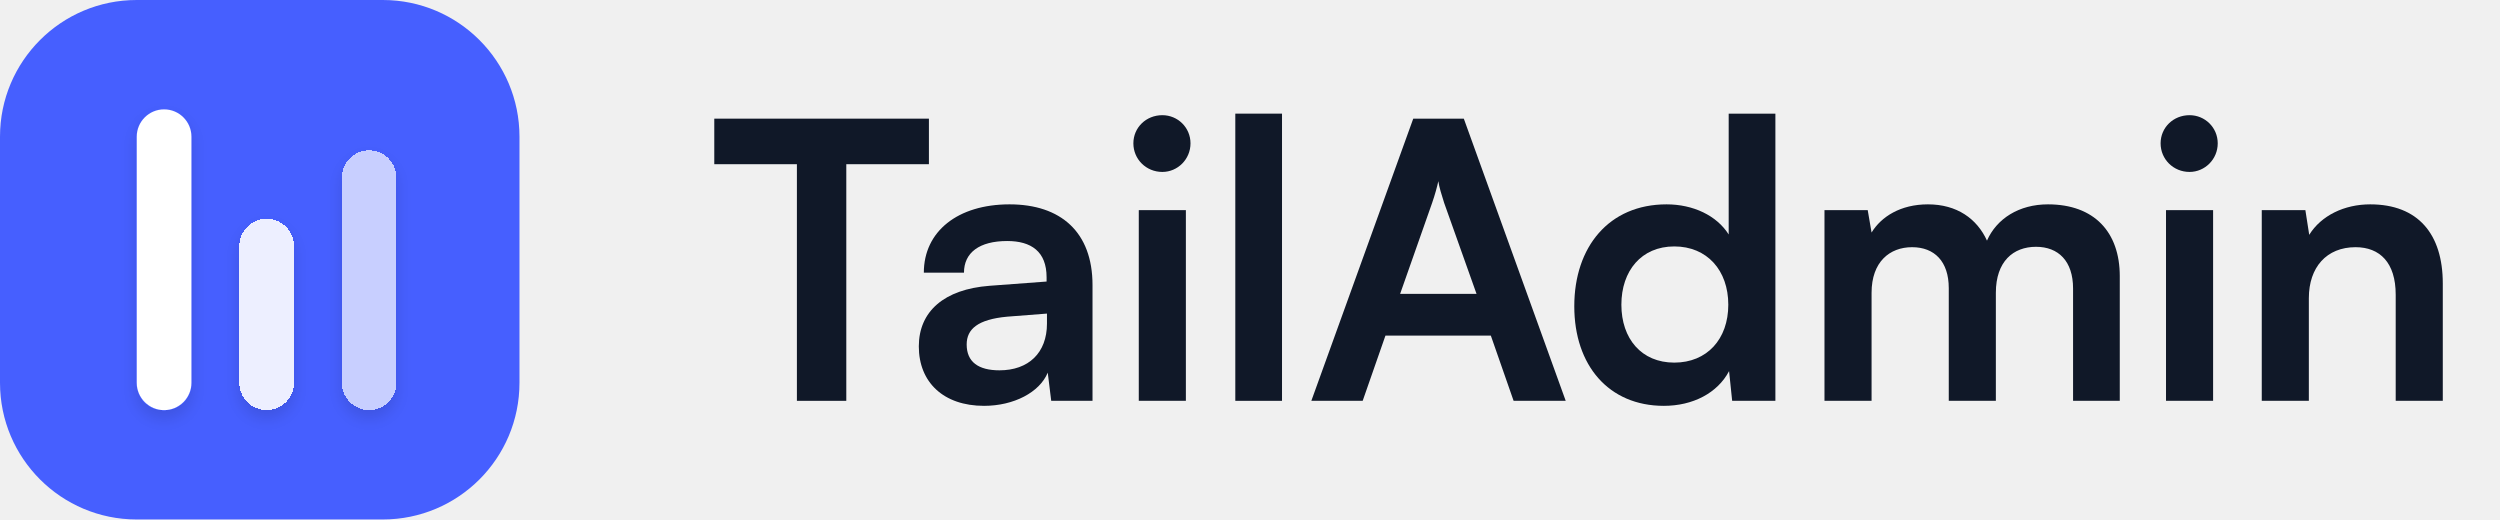
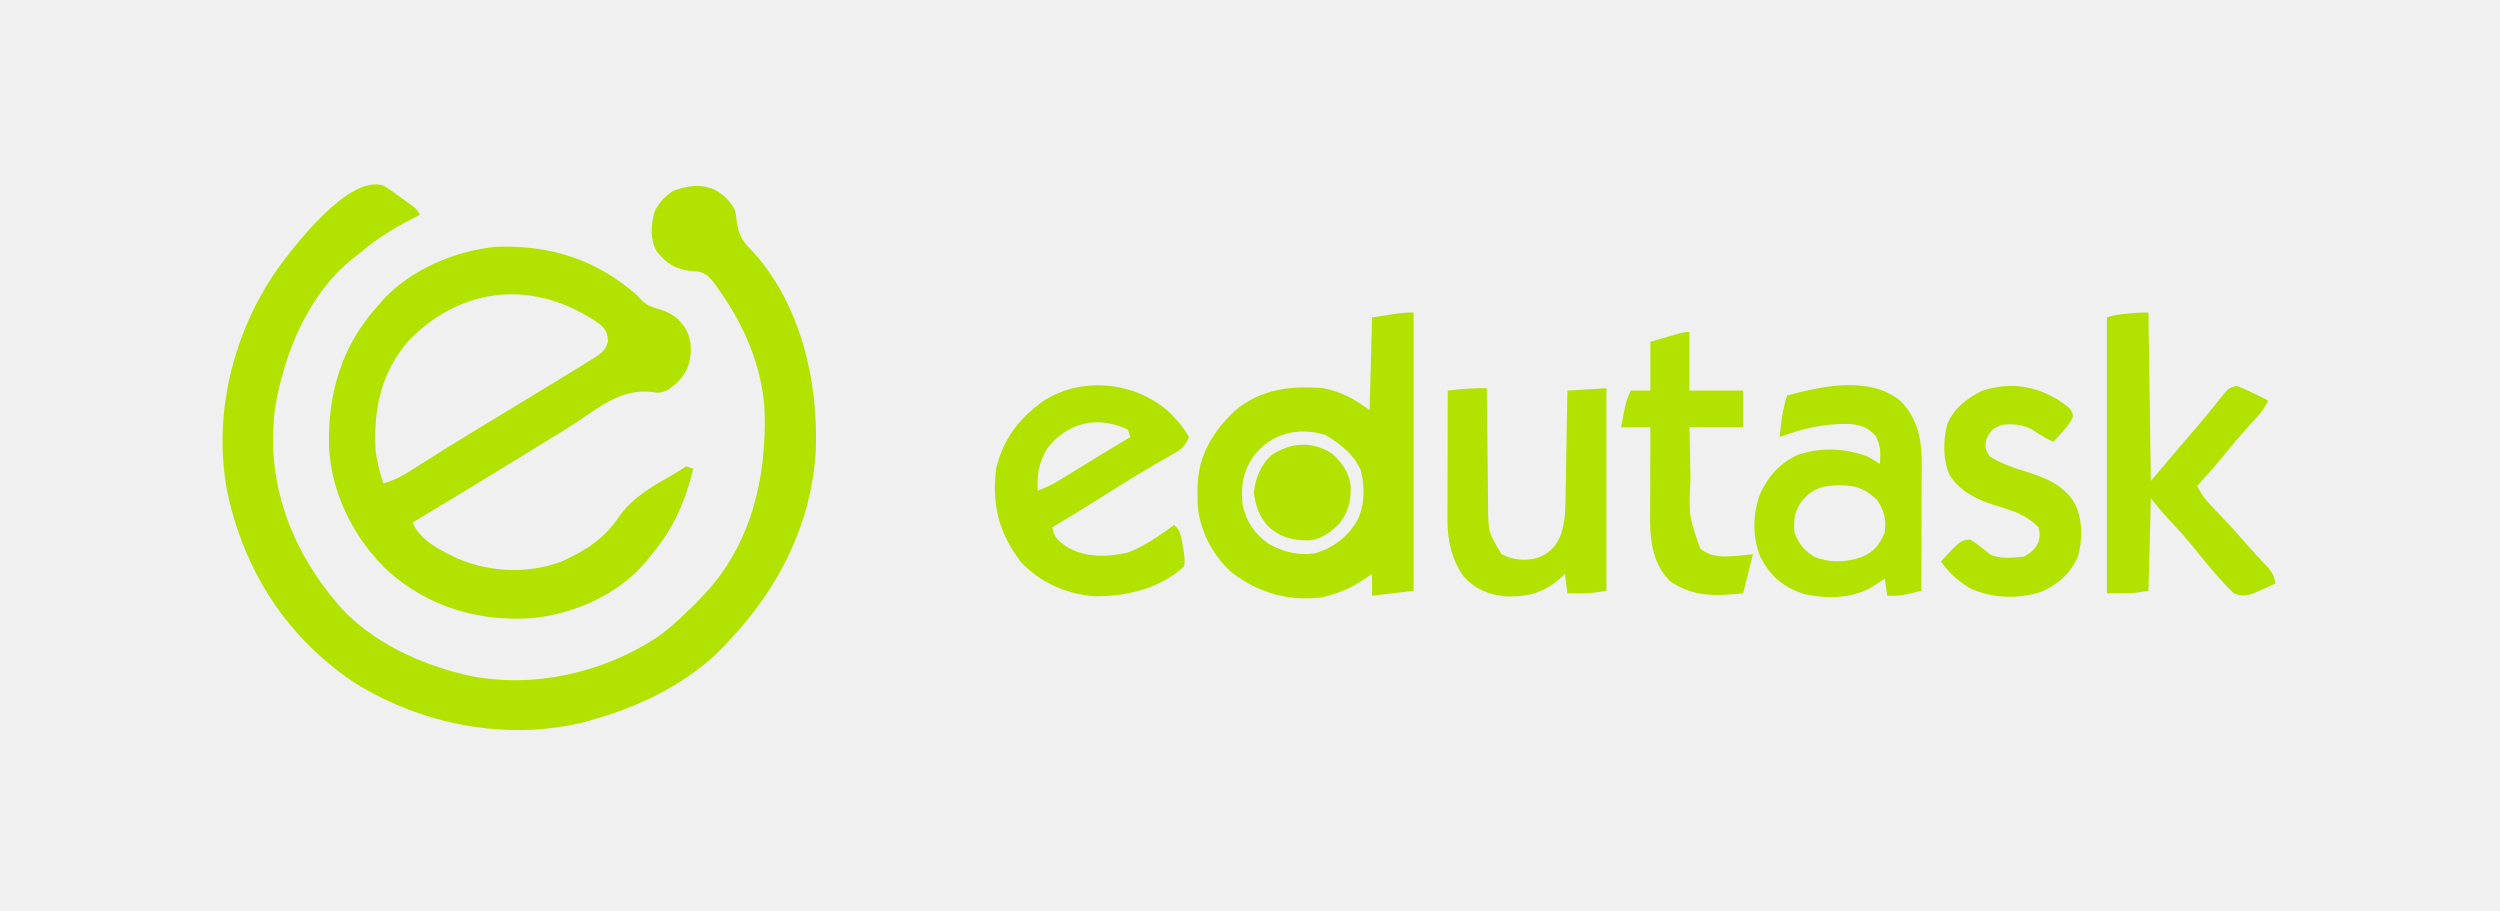
- <svg xmlns="http://www.w3.org/2000/svg" width="154" height="32" viewBox="0 0 154 32" fill="none">
-   <path d="M0 8.421C0 3.77 3.77 0 8.421 0H23.579C28.23 0 32 3.77 32 8.421V23.579C32 28.23 28.23 32 23.579 32H8.421C3.77 32 0 28.23 0 23.579V8.421Z" fill="#465FFF" />
-   <g filter="url(#filter0_d_1624_24907)">
-     <path d="M8.424 8.422C8.424 7.491 9.178 6.737 10.108 6.737V6.737C11.038 6.737 11.792 7.491 11.792 8.422V23.579C11.792 24.51 11.038 25.264 10.108 25.264V25.264C9.178 25.264 8.424 24.51 8.424 23.579V8.422Z" fill="white" />
-   </g>
-   <g filter="url(#filter1_d_1624_24907)">
-     <path d="M14.742 15.157C14.742 14.227 15.496 13.473 16.426 13.473V13.473C17.357 13.473 18.111 14.227 18.111 15.157V23.578C18.111 24.508 17.357 25.262 16.426 25.262V25.262C15.496 25.262 14.742 24.508 14.742 23.578V15.157Z" fill="white" fill-opacity="0.9" shape-rendering="crispEdges" />
-   </g>
-   <g filter="url(#filter2_d_1624_24907)">
-     <path d="M21.055 10.946C21.055 10.016 21.809 9.262 22.739 9.262V9.262C23.669 9.262 24.423 10.016 24.423 10.946V23.578C24.423 24.508 23.669 25.262 22.739 25.262V25.262C21.809 25.262 21.055 24.508 21.055 23.578V10.946Z" fill="white" fill-opacity="0.7" shape-rendering="crispEdges" />
-   </g>
-   <path d="M44 10.115H49.089V24.691H52.132V10.115H57.221V7.309H44V10.115Z" fill="#101828" />
-   <path d="M60.617 25C62.448 25 64.042 24.168 64.541 22.955L64.755 24.691H67.299V17.558C67.299 14.3 65.349 12.588 62.187 12.588C59.001 12.588 56.908 14.252 56.908 16.797H59.381C59.381 15.56 60.332 14.847 62.044 14.847C63.519 14.847 64.47 15.489 64.47 17.082V17.343L60.95 17.605C58.168 17.819 56.599 19.174 56.599 21.338C56.599 23.549 58.121 25 60.617 25ZM61.569 22.812C60.261 22.812 59.547 22.289 59.547 21.219C59.547 20.268 60.237 19.674 62.044 19.507L64.493 19.317V19.935C64.493 21.742 63.352 22.812 61.569 22.812Z" fill="#101828" />
-   <path d="M71.6 10.591C72.551 10.591 73.335 9.806 73.335 8.831C73.335 7.856 72.551 7.095 71.6 7.095C70.601 7.095 69.816 7.856 69.816 8.831C69.816 9.806 70.601 10.591 71.6 10.591ZM70.149 24.691H73.05V12.944H70.149V24.691Z" fill="#101828" />
-   <path d="M78.972 24.691V7H76.095V24.691H78.972Z" fill="#101828" />
-   <path d="M83.941 24.691L85.344 20.672H91.835L93.238 24.691H96.448L90.171 7.309H87.056L80.778 24.691H83.941ZM88.221 12.493C88.387 12.017 88.53 11.494 88.601 11.161C88.649 11.518 88.815 12.041 88.958 12.493L90.955 18.104H86.247L88.221 12.493Z" fill="#101828" />
-   <path d="M102.493 25C104.276 25 105.798 24.215 106.511 22.86L106.701 24.691H109.364V7H106.487V14.443C105.75 13.277 104.3 12.588 102.659 12.588C99.116 12.588 96.976 15.203 96.976 18.865C96.976 22.503 99.092 25 102.493 25ZM103.135 22.337C101.113 22.337 99.877 20.863 99.877 18.77C99.877 16.678 101.113 15.18 103.135 15.18C105.156 15.18 106.463 16.654 106.463 18.77C106.463 20.886 105.156 22.337 103.135 22.337Z" fill="#101828" />
-   <path d="M115.289 24.691V18.033C115.289 16.131 116.406 15.227 117.785 15.227C119.164 15.227 120.044 16.107 120.044 17.748V24.691H122.945V18.033C122.945 16.107 124.015 15.203 125.418 15.203C126.797 15.203 127.701 16.083 127.701 17.771V24.691H130.578V17.011C130.578 14.3 129.008 12.588 126.155 12.588C124.372 12.588 122.993 13.468 122.398 14.823C121.78 13.468 120.543 12.588 118.76 12.588C117.072 12.588 115.883 13.349 115.289 14.324L115.051 12.944H112.388V24.691H115.289Z" fill="#101828" />
-   <path d="M134.876 10.591C135.827 10.591 136.612 9.806 136.612 8.831C136.612 7.856 135.827 7.095 134.876 7.095C133.877 7.095 133.093 7.856 133.093 8.831C133.093 9.806 133.877 10.591 134.876 10.591ZM133.426 24.691H136.327V12.944H133.426V24.691Z" fill="#101828" />
-   <path d="M142.225 24.691V18.366C142.225 16.464 143.318 15.227 145.102 15.227C146.6 15.227 147.575 16.178 147.575 18.152V24.691H150.476V17.462C150.476 14.419 148.954 12.588 146.005 12.588C144.412 12.588 142.985 13.277 142.248 14.466L142.011 12.944H139.324V24.691H142.225Z" fill="#101828" />
-   <defs>
-     <filter id="filter0_d_1624_24907" x="7.424" y="6.237" width="5.368" height="20.526" filterUnits="userSpaceOnUse" color-interpolation-filters="sRGB">
-       <feFlood flood-opacity="0" result="BackgroundImageFix" />
-       <feColorMatrix in="SourceAlpha" type="matrix" values="0 0 0 0 0 0 0 0 0 0 0 0 0 0 0 0 0 0 127 0" result="hardAlpha" />
-       <feOffset dy="0.5" />
-       <feGaussianBlur stdDeviation="0.5" />
-       <feComposite in2="hardAlpha" operator="out" />
-       <feColorMatrix type="matrix" values="0 0 0 0 0 0 0 0 0 0 0 0 0 0 0 0 0 0 0.12 0" />
-       <feBlend mode="normal" in2="BackgroundImageFix" result="effect1_dropShadow_1624_24907" />
-       <feBlend mode="normal" in="SourceGraphic" in2="effect1_dropShadow_1624_24907" result="shape" />
-     </filter>
-     <filter id="filter1_d_1624_24907" x="13.742" y="12.973" width="5.368" height="13.79" filterUnits="userSpaceOnUse" color-interpolation-filters="sRGB">
-       <feFlood flood-opacity="0" result="BackgroundImageFix" />
-       <feColorMatrix in="SourceAlpha" type="matrix" values="0 0 0 0 0 0 0 0 0 0 0 0 0 0 0 0 0 0 127 0" result="hardAlpha" />
-       <feOffset dy="0.5" />
-       <feGaussianBlur stdDeviation="0.5" />
-       <feComposite in2="hardAlpha" operator="out" />
-       <feColorMatrix type="matrix" values="0 0 0 0 0 0 0 0 0 0 0 0 0 0 0 0 0 0 0.12 0" />
-       <feBlend mode="normal" in2="BackgroundImageFix" result="effect1_dropShadow_1624_24907" />
-       <feBlend mode="normal" in="SourceGraphic" in2="effect1_dropShadow_1624_24907" result="shape" />
-     </filter>
-     <filter id="filter2_d_1624_24907" x="20.055" y="8.762" width="5.368" height="18" filterUnits="userSpaceOnUse" color-interpolation-filters="sRGB">
-       <feFlood flood-opacity="0" result="BackgroundImageFix" />
-       <feColorMatrix in="SourceAlpha" type="matrix" values="0 0 0 0 0 0 0 0 0 0 0 0 0 0 0 0 0 0 127 0" result="hardAlpha" />
-       <feOffset dy="0.5" />
-       <feGaussianBlur stdDeviation="0.5" />
-       <feComposite in2="hardAlpha" operator="out" />
-       <feColorMatrix type="matrix" values="0 0 0 0 0 0 0 0 0 0 0 0 0 0 0 0 0 0 0.12 0" />
-       <feBlend mode="normal" in2="BackgroundImageFix" result="effect1_dropShadow_1624_24907" />
-       <feBlend mode="normal" in="SourceGraphic" in2="effect1_dropShadow_1624_24907" result="shape" />
-     </filter>
-   </defs>
+ <svg xmlns="http://www.w3.org/2000/svg" version="1.1" width="1024" height="373">
+   <path d="M0 0 C1.723 1 1.723 1 3.418 2.215 C4.032 2.654 4.646 3.093 5.279 3.545 C5.909 4.004 6.539 4.464 7.188 4.938 C8.149 5.621 8.149 5.621 9.131 6.318 C13.867 9.734 13.867 9.734 15 12 C13.55 12.727 13.55 12.727 12.07 13.469 C3.975 17.606 -3.106 22.008 -10 28 C-10.587 28.443 -11.173 28.887 -11.777 29.344 C-30.652 43.91 -40.771 69.002 -44.465 91.879 C-44.737 94.259 -44.905 96.607 -45 99 C-45.04 99.759 -45.08 100.519 -45.121 101.301 C-45.85 127.497 -35.771 151.321 -19 171 C-18.441 171.661 -17.881 172.323 -17.305 173.004 C-4.615 186.746 14.093 195.587 32 200 C33.352 200.336 33.352 200.336 34.73 200.68 C61.043 206.098 89.305 199.841 111.684 185.336 C116.542 182.015 120.829 178.139 125 174 C125.887 173.154 126.774 172.309 127.688 171.438 C128.832 170.231 128.832 170.231 130 169 C130.518 168.465 131.036 167.93 131.57 167.379 C150.923 146.507 157.024 119.617 156.179 92.029 C155.095 73.694 147.61 56.744 137 42 C136.609 41.439 136.217 40.877 135.814 40.299 C133.779 37.577 132.487 36.134 129.168 35.223 C128.184 35.17 127.201 35.117 126.188 35.062 C119.708 34.272 116.094 32.056 112 27 C109.192 21.945 109.66 16.497 111 11 C112.871 6.988 115.141 4.572 118.812 2.125 C125.052 -0.077 130.004 -0.817 136.109 1.875 C139.627 3.968 142.055 6.385 144 10 C144.531 12.586 144.531 12.586 144.875 15.375 C145.655 21.023 147.733 23.388 151.648 27.375 C171.004 48.981 178.225 80.245 177.144 108.502 C175.432 138.279 162.228 164.551 142 186 C141.388 186.677 140.775 187.354 140.145 188.051 C125.529 203.601 105.306 213.384 85 219 C83.8 219.34 82.6 219.681 81.363 220.031 C49.754 227.412 16.092 220.769 -11.301 203.977 C-39.446 185.303 -57.148 157.891 -64 125 C-69.787 93.637 -61.637 60.759 -43.762 34.742 C-36.48 24.664 -14.073 -4.564 0 0 Z " fill="#B1E200" transform="translate(157,76)" />
+   <path d="M0 0 C0.643 0.704 1.286 1.408 1.949 2.133 C4.364 4.331 6.246 4.891 9.375 5.75 C14.416 7.475 17.106 9.368 19.973 13.863 C22.424 18.961 22.446 23.196 21 28.625 C19.22 33.389 16.251 36.295 12 39 C9 40 9 40 6.453 39.605 C-6.149 37.961 -14.781 45.271 -24.838 51.93 C-30.15 55.408 -35.581 58.692 -41 62 C-43.184 63.344 -45.368 64.689 -47.551 66.035 C-62.31 75.117 -77.121 84.115 -92 93 C-89.096 100.367 -80.188 104.637 -73.375 107.875 C-60.059 113.438 -44.623 114.131 -31 109 C-20.822 104.346 -13.438 99.669 -7.25 90.375 C-1.508 82.372 6.64 77.98 15.058 73.138 C16.742 72.151 18.376 71.082 20 70 C20.99 70.33 21.98 70.66 23 71 C19.658 84.291 14.961 95.433 6 106 C5.228 106.972 4.456 107.944 3.66 108.945 C-7.734 122.577 -25.946 130.576 -43.406 132.228 C-65.025 133.572 -85.078 127.726 -101.544 113.347 C-115.739 100.257 -125.36 81.28 -126.238 61.855 C-126.766 39.927 -121.008 20.451 -106 4 C-105.483 3.392 -104.966 2.783 -104.434 2.156 C-92.958 -10.498 -74.586 -18.367 -57.785 -19.895 C-35.704 -20.731 -16.723 -14.726 0 0 Z M-93.812 18.75 C-104.827 31.616 -108.023 46.365 -107.19 62.842 C-106.76 67.718 -105.527 72.365 -104 77 C-98.606 75.521 -94.497 72.965 -89.875 69.938 C-81.742 64.706 -73.523 59.63 -65.25 54.625 C-64.047 53.896 -62.844 53.168 -61.642 52.439 C-58.667 50.638 -55.692 48.838 -52.716 47.038 C-44.464 42.047 -36.221 37.042 -28 32 C-26.857 31.303 -26.857 31.303 -25.692 30.593 C-23.684 29.364 -21.684 28.123 -19.688 26.875 C-18.619 26.212 -17.55 25.55 -16.449 24.867 C-13.956 22.966 -12.843 21.999 -12 19 C-12.101 15.585 -12.64 14.357 -15.082 11.938 C-41.003 -6.456 -71.485 -4.511 -93.812 18.75 Z " fill="#B1E200" transform="translate(261,121)" />
+   <path d="M0 0 C0 37.62 0 75.24 0 114 C-8.415 114.99 -8.415 114.99 -17 116 C-17 113.03 -17 110.06 -17 107 C-17.545 107.398 -18.091 107.797 -18.652 108.207 C-23.92 111.908 -28.78 114.356 -35 116 C-35.804 116.227 -36.609 116.454 -37.438 116.688 C-51.267 118.374 -63.612 114.848 -74.625 106.375 C-82.446 99.299 -87.767 88.93 -88.469 78.387 C-88.503 76.821 -88.513 75.254 -88.5 73.688 C-88.495 72.861 -88.49 72.034 -88.485 71.182 C-88.129 58.608 -82.269 48.83 -73.312 40.312 C-62.7 31.377 -50.348 29.856 -37 31 C-29.181 32.588 -24.616 35.274 -18 40 C-17.67 27.46 -17.34 14.92 -17 2 C-4 0 -4 0 0 0 Z M-65.816 59.195 C-70.059 65.664 -70.805 71.44 -70 79 C-68.418 85.776 -65.156 90.673 -59.438 94.688 C-53.572 98.139 -46.634 99.806 -39.875 98.5 C-32.342 96.056 -26.769 91.688 -22.875 84.832 C-19.959 78.727 -19.943 71.114 -21.613 64.613 C-24.582 57.957 -30.155 53.664 -36.312 50.062 C-47.739 46.77 -58.49 49.524 -65.816 59.195 Z " fill="#B1E200" transform="translate(579,128)" />
+   <path d="M0 0 C3.406 3.275 6.181 6.451 8.5 10.562 C7.129 13.86 5.86 15.284 2.773 17.051 C2 17.502 1.228 17.954 0.431 18.419 C-0.412 18.9 -1.256 19.38 -2.125 19.875 C-3.939 20.934 -5.751 21.995 -7.562 23.059 C-8.524 23.622 -9.486 24.185 -10.477 24.765 C-16.756 28.498 -22.918 32.419 -29.1 36.31 C-35.19 40.136 -41.317 43.889 -47.5 47.562 C-46.663 51.828 -45.137 53.111 -41.5 55.562 C-34.167 60.026 -24.943 59.782 -16.727 57.941 C-9.686 55.378 -3.575 50.863 2.5 46.562 C4.863 48.926 5.014 50.142 5.625 53.375 C5.793 54.227 5.96 55.079 6.133 55.957 C6.861 61.125 6.861 61.125 6.5 63.562 C-3.256 72.639 -17.172 75.909 -30.086 75.777 C-41.505 75.059 -52.725 70.072 -60.5 61.562 C-69.501 49.555 -72.215 38.383 -70.5 23.562 C-67.556 11.041 -60.726 2.418 -50.27 -4.777 C-34.506 -14.227 -13.703 -11.897 0 0 Z M-49.688 15.438 C-53.108 21.334 -53.73 25.887 -53.5 32.562 C-49.85 31.205 -46.646 29.556 -43.332 27.516 C-41.867 26.618 -41.867 26.618 -40.373 25.703 C-39.363 25.079 -38.353 24.455 -37.312 23.812 C-35.319 22.588 -33.326 21.364 -31.332 20.141 C-30.365 19.546 -29.397 18.951 -28.401 18.338 C-24.118 15.717 -19.812 13.136 -15.5 10.562 C-15.995 9.078 -15.995 9.078 -16.5 7.562 C-28.745 1.659 -41.304 4.419 -49.688 15.438 Z " fill="#B1E200" transform="translate(478.5,168.4375)" />
+   <path d="M0 0 C0.33 22.77 0.66 45.54 1 69 C4.63 64.71 8.26 60.42 12 56 C14.039 53.622 16.079 51.246 18.125 48.875 C22.603 43.686 26.931 38.407 31.16 33.012 C33 31 33 31 36 30 C39.137 31.215 39.137 31.215 42.688 32.938 C43.867 33.503 45.046 34.069 46.262 34.652 C47.165 35.097 48.069 35.542 49 36 C47.438 39.68 45.164 42.165 42.438 45.062 C38.161 49.684 34.14 54.438 30.184 59.34 C26.907 63.332 23.468 67.173 20 71 C21.289 73.814 22.663 75.933 24.793 78.172 C25.337 78.75 25.882 79.328 26.442 79.923 C27.018 80.526 27.594 81.129 28.188 81.75 C29.375 83.01 30.561 84.27 31.746 85.531 C32.597 86.434 32.597 86.434 33.464 87.355 C35.811 89.868 38.067 92.453 40.305 95.062 C41.638 96.586 43.004 98.08 44.383 99.562 C45.205 100.449 46.028 101.336 46.875 102.25 C47.636 103.06 48.396 103.869 49.18 104.703 C50.935 106.919 51.608 108.241 52 111 C50.112 111.87 48.214 112.721 46.312 113.562 C45.257 114.038 44.201 114.514 43.113 115.004 C39.682 116.102 38.319 116.348 35 115 C33.067 113.249 31.436 111.587 29.75 109.625 C29.271 109.086 28.792 108.546 28.299 107.99 C24.519 103.699 20.919 99.265 17.336 94.809 C14.256 91.105 11.008 87.574 7.717 84.059 C5.286 81.453 3.148 78.864 1 76 C0.67 88.54 0.34 101.08 0 114 C-6 115 -6 115 -17 115 C-17 77.71 -17 40.42 -17 2 C-14.047 1.016 -11.589 0.699 -8.5 0.438 C-7.541 0.354 -6.582 0.27 -5.594 0.184 C-3.733 0.052 -1.866 0 0 0 Z " fill="#B1E200" transform="translate(880,128)" />
+   <path d="M0 0 C6.474 7.044 8.294 15.174 8.274 24.523 C8.274 26.294 8.274 26.294 8.273 28.101 C8.268 29.361 8.263 30.62 8.258 31.918 C8.256 33.219 8.255 34.52 8.254 35.861 C8.25 39.303 8.24 42.745 8.229 46.188 C8.219 49.707 8.214 53.227 8.209 56.746 C8.198 63.639 8.181 70.533 8.16 77.426 C6.725 77.76 5.288 78.09 3.852 78.418 C3.052 78.602 2.252 78.786 1.428 78.976 C-1.038 79.465 -3.331 79.588 -5.84 79.426 C-6.335 75.961 -6.335 75.961 -6.84 72.426 C-7.602 72.932 -7.602 72.932 -8.379 73.449 C-9.067 73.895 -9.756 74.341 -10.465 74.801 C-11.138 75.242 -11.811 75.683 -12.504 76.137 C-20.816 80.724 -31.034 80.754 -40.152 78.668 C-48.788 75.688 -53.647 71.49 -57.84 63.426 C-61.174 55.169 -60.963 45.647 -57.746 37.383 C-54.481 30.331 -49.359 24.7 -42.152 21.613 C-32.562 18.527 -23.259 18.981 -13.84 22.426 C-12.148 23.382 -10.472 24.371 -8.84 25.426 C-8.518 20.753 -8.409 18.287 -10.527 14.051 C-13.783 10.355 -16.4 9.582 -21.266 9.055 C-31.654 8.877 -40.127 10.809 -49.84 14.426 C-49.388 8.511 -48.682 3.074 -46.84 -2.574 C-32.341 -6.475 -12.665 -10.837 0 0 Z M-40.652 40.426 C-43.886 44.86 -44.207 48.015 -43.84 53.426 C-42.098 58.101 -40.049 60.747 -35.84 63.426 C-29.345 66.1 -23.18 65.796 -16.562 63.707 C-11.232 61.404 -9.022 58.791 -6.84 53.426 C-6.196 48.186 -6.96 44.842 -9.84 40.426 C-14.589 35.611 -18.462 34.268 -25.152 34.176 C-31.977 34.252 -36.073 35.24 -40.652 40.426 Z " fill="#B1E200" transform="translate(778.8398,164.5742)" />
+   <path d="M0 0 C0.009 1.063 0.009 1.063 0.018 2.148 C0.076 8.856 0.148 15.564 0.236 22.272 C0.28 25.72 0.32 29.168 0.346 32.616 C0.378 36.588 0.432 40.56 0.488 44.531 C0.495 45.759 0.501 46.986 0.508 48.251 C0.598 59.01 0.598 59.01 6 67.938 C10.886 70.533 15.889 70.883 21.16 69.387 C26.022 67.324 28.183 64.893 30.309 60.098 C31.671 55.963 32.131 51.998 32.205 47.659 C32.225 46.618 32.245 45.578 32.266 44.505 C32.282 43.394 32.299 42.282 32.316 41.137 C32.337 39.99 32.358 38.842 32.379 37.661 C32.445 34.003 32.504 30.345 32.562 26.688 C32.606 24.205 32.649 21.723 32.693 19.24 C32.8 13.16 32.902 7.08 33 1 C40.92 0.505 40.92 0.505 49 0 C49 27.39 49 54.78 49 83 C44.887 83.685 41.677 84.117 37.625 84.062 C36.751 84.053 35.877 84.044 34.977 84.035 C34.324 84.024 33.672 84.012 33 84 C32.505 80.04 32.505 80.04 32 76 C31.599 76.398 31.198 76.797 30.785 77.207 C23.921 83.604 17.04 85.603 7.703 85.277 C0.576 84.546 -4.611 82.436 -9.496 77.098 C-14.387 70.276 -16.131 62.278 -16.114 54.016 C-16.113 52.836 -16.113 51.655 -16.113 50.438 C-16.108 49.173 -16.103 47.909 -16.098 46.605 C-16.096 45.303 -16.095 44 -16.093 42.659 C-16.09 39.208 -16.08 35.757 -16.069 32.307 C-16.058 28.781 -16.054 25.255 -16.049 21.729 C-16.038 14.819 -16.021 7.909 -16 1 C-10.629 0.318 -5.415 -0.115 0 0 Z " fill="#B1E200" transform="translate(609,159)" />
+   <path d="M0 0 C1.594 2.051 1.594 2.051 1.566 4.035 C0.371 6.512 -1.111 8.275 -2.969 10.301 C-3.609 11.007 -4.25 11.714 -4.91 12.441 C-5.404 12.973 -5.898 13.504 -6.406 14.051 C-8.935 12.833 -11.124 11.567 -13.469 9.988 C-18.013 6.991 -22.059 6.487 -27.406 7.051 C-31.084 8.49 -32.102 9.428 -33.844 12.988 C-34.476 16.431 -34.235 17.192 -32.406 20.051 C-28.07 22.686 -23.776 24.289 -18.938 25.806 C-10.038 28.609 -2.225 31.225 2.656 39.676 C5.669 46.598 5.744 54.085 3.594 61.301 C0.558 68.046 -4.833 72.748 -11.594 75.551 C-21.035 78.493 -31.368 78.191 -40.406 74.051 C-45.282 71.11 -49.106 67.727 -52.406 63.051 C-44.322 54.337 -44.322 54.337 -40.406 54.051 C-37.495 55.777 -34.996 57.884 -32.406 60.051 C-28.235 62.136 -22.949 61.505 -18.406 61.051 C-15.333 59.243 -13.976 58.19 -12.406 55.051 C-11.822 52.178 -11.822 52.178 -12.406 49.051 C-17.705 43.589 -23.756 41.987 -30.887 39.822 C-38.192 37.467 -44.652 34.179 -48.906 27.551 C-51.671 21.132 -51.531 13.256 -49.746 6.582 C-46.918 0.217 -41.928 -3.666 -35.844 -6.762 C-23.052 -11.181 -10.503 -8.508 0 0 Z " fill="#B1E200" transform="translate(847.4062,166.9492)" />
+   <path d="M0 0 C0 7.92 0 15.84 0 24 C7.26 24 14.52 24 22 24 C22 28.95 22 33.9 22 39 C14.74 39 7.48 39 0 39 C0.097 44.229 0.201 49.457 0.317 54.686 C0.355 56.461 0.39 58.235 0.422 60.01 C-0.331 75.132 -0.331 75.132 4.392 88.669 C9.066 92.537 14.207 92.061 19.938 91.625 C22.938 91.316 22.938 91.316 26 91 C24.68 96.28 23.36 101.56 22 107 C10.825 108.189 1.477 108.634 -8 102 C-14.324 95.676 -16.021 86.958 -16.114 78.28 C-16.113 76.45 -16.108 74.619 -16.098 72.789 C-16.096 71.821 -16.095 70.853 -16.093 69.855 C-16.088 66.779 -16.075 63.702 -16.062 60.625 C-16.057 58.533 -16.053 56.44 -16.049 54.348 C-16.038 49.232 -16.021 44.116 -16 39 C-19.96 39 -23.92 39 -28 39 C-26 28.286 -26 28.286 -24 24 C-21.36 24 -18.72 24 -16 24 C-16 17.4 -16 10.8 -16 4 C-13.731 3.34 -11.463 2.68 -9.125 2 C-8.412 1.791 -7.7 1.582 -6.965 1.367 C-2.222 0 -2.222 0 0 0 Z " fill="#B1E200" transform="translate(692,136)" />
+   <path d="M0 0 C4.084 3.404 7.166 7.947 7.809 13.289 C8.006 19.17 7.011 23.475 3.57 28.309 C0.171 31.89 -3.763 34.918 -8.727 35.645 C-15.593 35.754 -20.78 34.615 -25.965 29.918 C-29.783 25.688 -31.122 21.596 -31.867 16.059 C-31.172 10.097 -29.076 4.609 -24.457 0.594 C-16.595 -4.476 -8.117 -5.153 0 0 Z " fill="#B1E200" transform="translate(545.4297,185.6914)" />
</svg>
